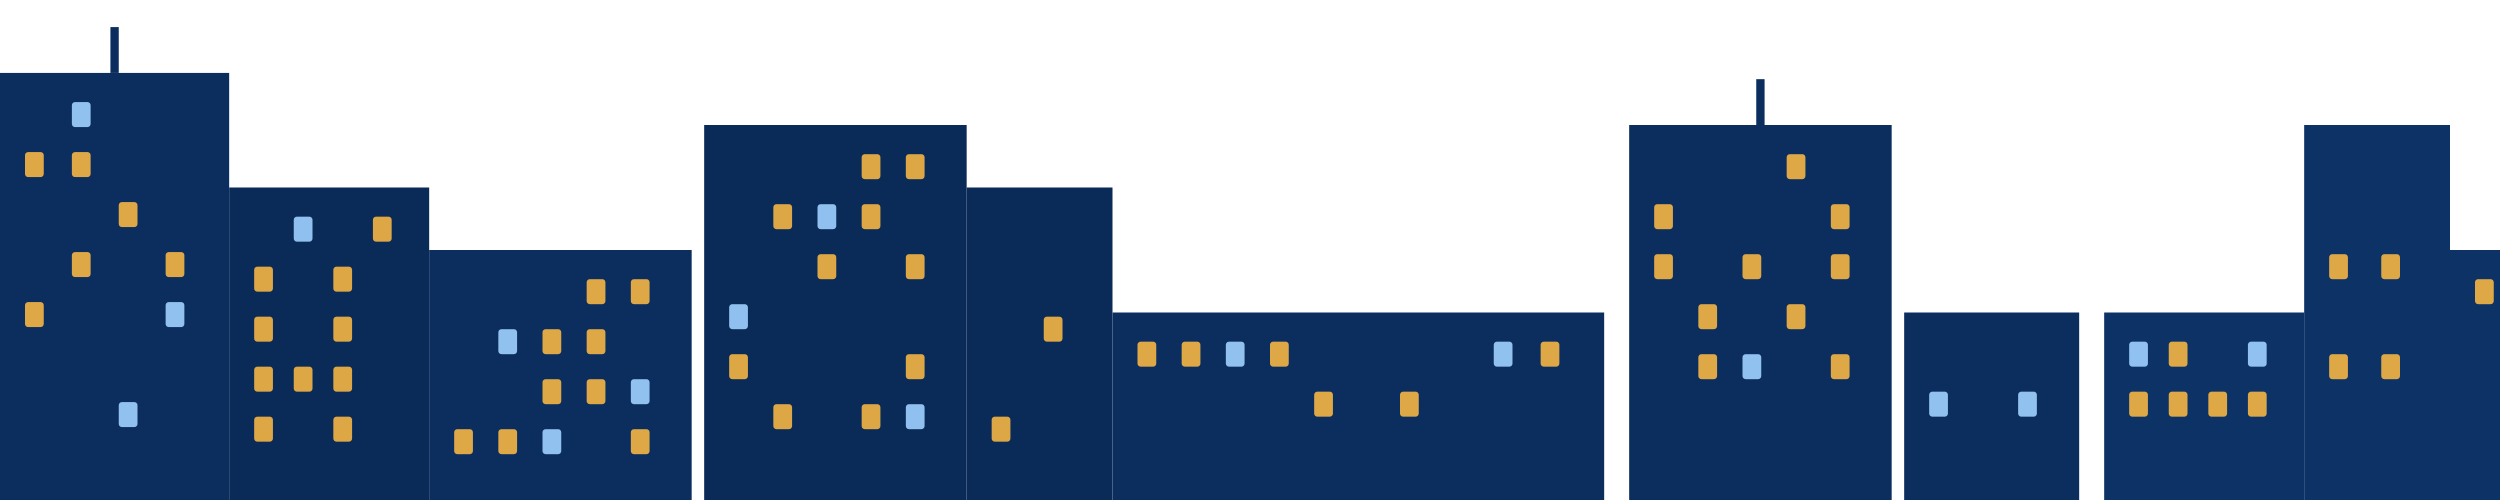
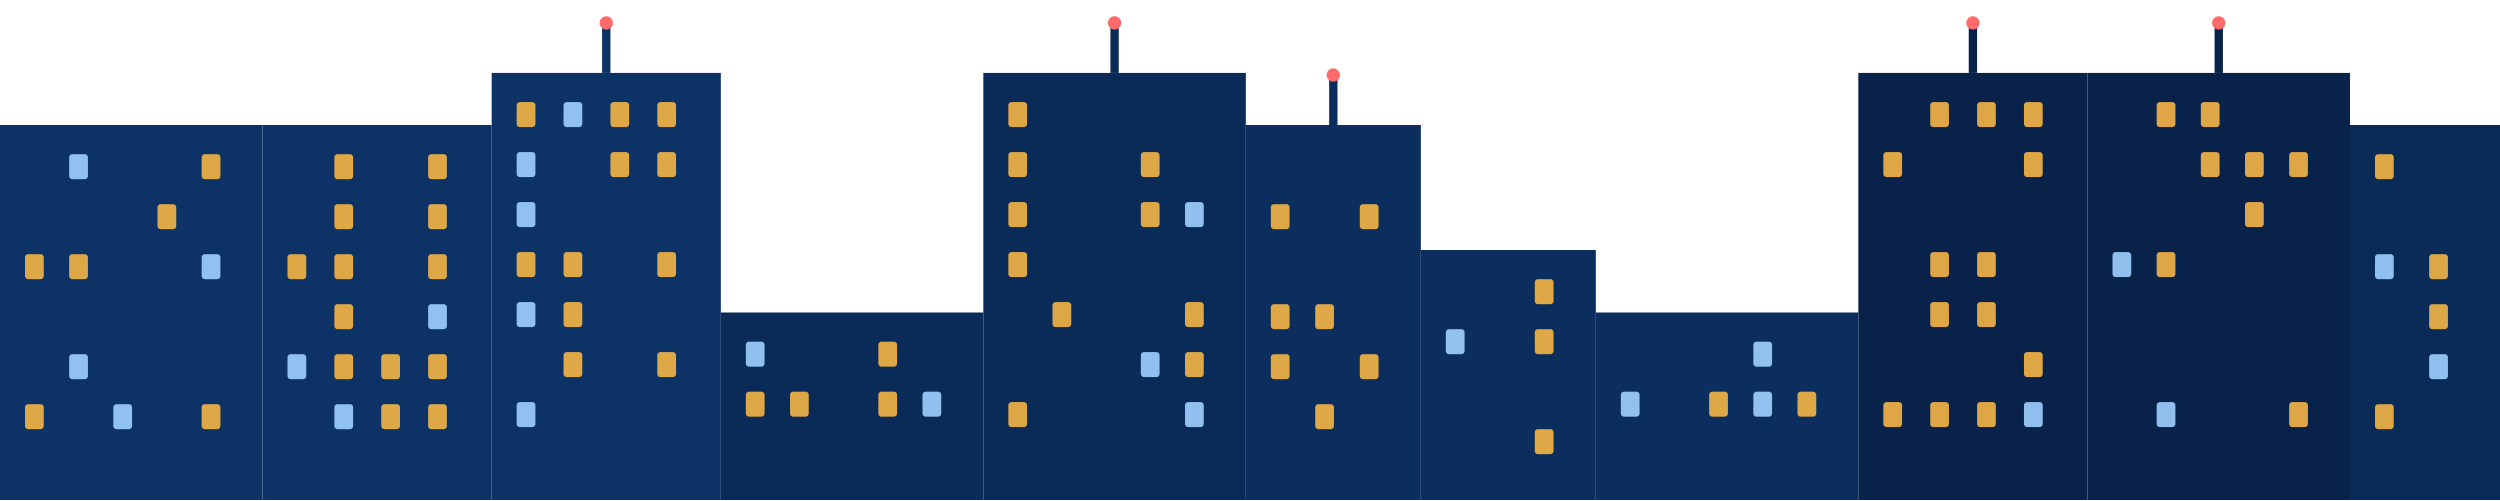
- <svg xmlns="http://www.w3.org/2000/svg" viewBox="0 0 1200 240" preserveAspectRatio="xMidYMax slice">
-   <style>.j{fill:#f5b544;opacity:.9;animation:pisca 6s ease-in-out infinite}.d1{animation-delay:0s}.d2{animation-delay:-1.3s}.d3{animation-delay:-2.6s}.d4{animation-delay:-3.9s}.d5{animation-delay:-5.1s;fill:#9fd0ff}@keyframes pisca{0%,100%{opacity:.15}45%,70%{opacity:.95}}@media (prefers-reduced-motion:reduce){.j{animation:none;opacity:.7}}</style>
-   <rect x="0" y="35" width="110" height="205" fill="#0b2e5e" />
-   <rect x="53" y="13" width="4" height="22" fill="#0b2e5e" />
-   <rect x="110" y="90" width="96" height="150" fill="#0a2b57" />
-   <rect x="206" y="120" width="126" height="120" fill="#0b2e5e" />
-   <rect x="338" y="60" width="126" height="180" fill="#0a2b57" />
-   <rect x="464" y="90" width="70" height="150" fill="#0a2b57" />
-   <rect x="534" y="150" width="126" height="90" fill="#0b2e5e" />
-   <rect x="660" y="150" width="110" height="90" fill="#0b2e5e" />
-   <rect x="782" y="60" width="126" height="180" fill="#0b2e5e" />
-   <rect x="843" y="38" width="4" height="22" fill="#0b2e5e" />
-   <rect x="914" y="150" width="84" height="90" fill="#0b2e5e" />
-   <rect x="1010" y="150" width="96" height="90" fill="#0d3366" />
-   <rect x="1106" y="60" width="70" height="180" fill="#0d3366" />
-   <rect x="1176" y="120" width="110" height="120" fill="#0d3366" />
-   <rect class="j d5" x="34.5" y="49" width="9" height="12" rx="1.5" />
-   <rect class="j d4" x="12.0" y="73" width="9" height="12" rx="1.5" />
-   <rect class="j d1" x="34.5" y="73" width="9" height="12" rx="1.5" />
-   <rect class="j d4" x="57.0" y="97" width="9" height="12" rx="1.5" />
-   <rect class="j d1" x="34.5" y="121" width="9" height="12" rx="1.5" />
-   <rect class="j d1" x="79.5" y="121" width="9" height="12" rx="1.5" />
-   <rect class="j d2" x="12.0" y="145" width="9" height="12" rx="1.5" />
-   <rect class="j d5" x="79.5" y="145" width="9" height="12" rx="1.5" />
-   <rect class="j d5" x="57.0" y="193" width="9" height="12" rx="1.5" />
-   <rect class="j d5" x="141.0" y="104" width="9" height="12" rx="1.5" />
-   <rect class="j d3" x="179.0" y="104" width="9" height="12" rx="1.5" />
-   <rect class="j d1" x="122.0" y="128" width="9" height="12" rx="1.5" />
-   <rect class="j d2" x="160.0" y="128" width="9" height="12" rx="1.5" />
-   <rect class="j d4" x="122.0" y="152" width="9" height="12" rx="1.5" />
-   <rect class="j d1" x="160.0" y="152" width="9" height="12" rx="1.5" />
-   <rect class="j d3" x="122.0" y="176" width="9" height="12" rx="1.5" />
-   <rect class="j d3" x="141.0" y="176" width="9" height="12" rx="1.5" />
-   <rect class="j d4" x="160.0" y="176" width="9" height="12" rx="1.5" />
-   <rect class="j d2" x="122.0" y="200" width="9" height="12" rx="1.5" />
-   <rect class="j d4" x="160.0" y="200" width="9" height="12" rx="1.5" />
-   <rect class="j d4" x="281.6" y="134" width="9" height="12" rx="1.5" />
-   <rect class="j d4" x="302.8" y="134" width="9" height="12" rx="1.5" />
-   <rect class="j d5" x="239.2" y="158" width="9" height="12" rx="1.5" />
-   <rect class="j d1" x="260.4" y="158" width="9" height="12" rx="1.5" />
-   <rect class="j d4" x="281.6" y="158" width="9" height="12" rx="1.5" />
-   <rect class="j d2" x="260.4" y="182" width="9" height="12" rx="1.5" />
-   <rect class="j d3" x="281.6" y="182" width="9" height="12" rx="1.5" />
-   <rect class="j d5" x="302.8" y="182" width="9" height="12" rx="1.5" />
-   <rect class="j d3" x="218.0" y="206" width="9" height="12" rx="1.5" />
-   <rect class="j d1" x="239.2" y="206" width="9" height="12" rx="1.5" />
-   <rect class="j d5" x="260.4" y="206" width="9" height="12" rx="1.5" />
-   <rect class="j d3" x="302.8" y="206" width="9" height="12" rx="1.5" />
-   <rect class="j d2" x="413.6" y="74" width="9" height="12" rx="1.5" />
-   <rect class="j d2" x="434.8" y="74" width="9" height="12" rx="1.5" />
-   <rect class="j d2" x="371.2" y="98" width="9" height="12" rx="1.5" />
-   <rect class="j d5" x="392.4" y="98" width="9" height="12" rx="1.5" />
-   <rect class="j d4" x="413.6" y="98" width="9" height="12" rx="1.5" />
-   <rect class="j d1" x="392.4" y="122" width="9" height="12" rx="1.5" />
-   <rect class="j d4" x="434.8" y="122" width="9" height="12" rx="1.5" />
-   <rect class="j d5" x="350.0" y="146" width="9" height="12" rx="1.5" />
-   <rect class="j d4" x="350.0" y="170" width="9" height="12" rx="1.5" />
-   <rect class="j d2" x="434.8" y="170" width="9" height="12" rx="1.5" />
-   <rect class="j d4" x="371.2" y="194" width="9" height="12" rx="1.5" />
-   <rect class="j d2" x="413.6" y="194" width="9" height="12" rx="1.5" />
-   <rect class="j d5" x="434.8" y="194" width="9" height="12" rx="1.5" />
-   <rect class="j d1" x="501.0" y="152" width="9" height="12" rx="1.5" />
-   <rect class="j d3" x="476.0" y="200" width="9" height="12" rx="1.5" />
-   <rect class="j d3" x="546.0" y="164" width="9" height="12" rx="1.5" />
-   <rect class="j d1" x="567.2" y="164" width="9" height="12" rx="1.5" />
-   <rect class="j d5" x="588.4" y="164" width="9" height="12" rx="1.5" />
-   <rect class="j d1" x="609.6" y="164" width="9" height="12" rx="1.5" />
-   <rect class="j d4" x="630.8" y="188" width="9" height="12" rx="1.5" />
-   <rect class="j d5" x="717.0" y="164" width="9" height="12" rx="1.5" />
-   <rect class="j d1" x="739.5" y="164" width="9" height="12" rx="1.5" />
-   <rect class="j d1" x="672.0" y="188" width="9" height="12" rx="1.5" />
-   <rect class="j d1" x="857.6" y="74" width="9" height="12" rx="1.5" />
-   <rect class="j d1" x="794.0" y="98" width="9" height="12" rx="1.5" />
-   <rect class="j d1" x="878.8" y="98" width="9" height="12" rx="1.5" />
-   <rect class="j d2" x="794.0" y="122" width="9" height="12" rx="1.5" />
-   <rect class="j d2" x="836.4" y="122" width="9" height="12" rx="1.5" />
-   <rect class="j d4" x="878.8" y="122" width="9" height="12" rx="1.5" />
-   <rect class="j d4" x="815.2" y="146" width="9" height="12" rx="1.5" />
-   <rect class="j d4" x="857.6" y="146" width="9" height="12" rx="1.5" />
-   <rect class="j d2" x="815.2" y="170" width="9" height="12" rx="1.5" />
-   <rect class="j d5" x="836.4" y="170" width="9" height="12" rx="1.5" />
-   <rect class="j d2" x="878.8" y="170" width="9" height="12" rx="1.5" />
-   <rect class="j d5" x="926.0" y="188" width="9" height="12" rx="1.5" />
-   <rect class="j d5" x="968.7" y="188" width="9" height="12" rx="1.5" />
-   <rect class="j d5" x="1022.0" y="164" width="9" height="12" rx="1.5" />
-   <rect class="j d3" x="1041.0" y="164" width="9" height="12" rx="1.5" />
-   <rect class="j d5" x="1079.0" y="164" width="9" height="12" rx="1.5" />
-   <rect class="j d2" x="1022.0" y="188" width="9" height="12" rx="1.5" />
-   <rect class="j d2" x="1041.0" y="188" width="9" height="12" rx="1.5" />
-   <rect class="j d3" x="1060.0" y="188" width="9" height="12" rx="1.5" />
-   <rect class="j d2" x="1079.0" y="188" width="9" height="12" rx="1.5" />
-   <rect class="j d4" x="1118.0" y="122" width="9" height="12" rx="1.5" />
-   <rect class="j d1" x="1143.0" y="122" width="9" height="12" rx="1.5" />
-   <rect class="j d2" x="1118.0" y="170" width="9" height="12" rx="1.5" />
-   <rect class="j d3" x="1143.0" y="170" width="9" height="12" rx="1.5" />
-   <rect class="j d4" x="1188.0" y="134" width="9" height="12" rx="1.5" />
-   <rect class="j d4" x="1210.5" y="134" width="9" height="12" rx="1.5" />
-   <rect class="j d1" x="1233.0" y="134" width="9" height="12" rx="1.5" />
-   <rect class="j d5" x="1255.5" y="134" width="9" height="12" rx="1.5" />
-   <rect class="j d3" x="1255.5" y="158" width="9" height="12" rx="1.5" />
-   <rect class="j d1" x="1210.5" y="182" width="9" height="12" rx="1.5" />
-   <rect class="j d4" x="1233.0" y="182" width="9" height="12" rx="1.5" />
-   <rect class="j d1" x="1255.5" y="206" width="9" height="12" rx="1.5" />
+ <svg xmlns="http://www.w3.org/2000/svg" viewBox="0 0 1200 240" preserveAspectRatio="none">
+   <style>.j{fill:#f5b544;opacity:.9;animation:pisca 6s ease-in-out infinite}.d1{animation-delay:0s}.d2{animation-delay:-1.3s}.d3{animation-delay:-2.6s}.d4{animation-delay:-3.9s}.d5{animation-delay:-5.1s;fill:#9fd0ff}.luz{fill:#ff6b6b;animation:luz 2.2s ease-in-out infinite}@keyframes pisca{0%,100%{opacity:.15}45%,70%{opacity:.95}}@keyframes luz{0%,100%{opacity:.2}50%{opacity:1}}@media (prefers-reduced-motion:reduce){.j{animation:none;opacity:.7}.luz{animation:none;opacity:.8}}</style>
+   <rect x="0" y="60" width="126" height="180" fill="#0d3366" />
+   <rect x="126" y="60" width="110" height="180" fill="#0d3366" />
+   <rect x="236" y="35" width="110" height="205" fill="#0d3366" />
+   <rect x="289" y="13" width="4" height="22" fill="#0d3366" />
+   <circle class="luz" cx="291" cy="11" r="3.2" />
+   <rect x="346" y="150" width="126" height="90" fill="#0a2b57" />
+   <rect x="472" y="35" width="126" height="205" fill="#0a2b57" />
+   <rect x="533" y="13" width="4" height="22" fill="#0a2b57" />
+   <circle class="luz" cx="535" cy="11" r="3.2" />
+   <rect x="598" y="60" width="84" height="180" fill="#0b2e5e" />
+   <rect x="638" y="38" width="4" height="22" fill="#0b2e5e" />
+   <circle class="luz" cx="640" cy="36" r="3.2" />
+   <rect x="682" y="120" width="84" height="120" fill="#0b2e5e" />
+   <rect x="766" y="150" width="126" height="90" fill="#0b2e5e" />
+   <rect x="892" y="35" width="110" height="205" fill="#08224a" />
+   <rect x="945" y="13" width="4" height="22" fill="#08224a" />
+   <circle class="luz" cx="947" cy="11" r="3.2" />
+   <rect x="1002" y="35" width="126" height="205" fill="#08224a" />
+   <rect x="1063" y="13" width="4" height="22" fill="#08224a" />
+   <circle class="luz" cx="1065" cy="11" r="3.2" />
+   <rect x="1128" y="60" width="72" height="180" fill="#0a2b57" />
+   <rect class="j d5" x="33.2" y="74" width="9" height="12" rx="1.5" />
+   <rect class="j d4" x="96.8" y="74" width="9" height="12" rx="1.5" />
+   <rect class="j d1" x="75.6" y="98" width="9" height="12" rx="1.5" />
+   <rect class="j d1" x="12.0" y="122" width="9" height="12" rx="1.5" />
+   <rect class="j d2" x="33.2" y="122" width="9" height="12" rx="1.5" />
+   <rect class="j d5" x="96.8" y="122" width="9" height="12" rx="1.5" />
+   <rect class="j d5" x="33.2" y="170" width="9" height="12" rx="1.5" />
+   <rect class="j d2" x="12.0" y="194" width="9" height="12" rx="1.5" />
+   <rect class="j d5" x="54.4" y="194" width="9" height="12" rx="1.5" />
+   <rect class="j d3" x="96.8" y="194" width="9" height="12" rx="1.5" />
+   <rect class="j d2" x="160.5" y="74" width="9" height="12" rx="1.5" />
+   <rect class="j d4" x="205.5" y="74" width="9" height="12" rx="1.5" />
+   <rect class="j d1" x="160.5" y="98" width="9" height="12" rx="1.5" />
+   <rect class="j d3" x="205.5" y="98" width="9" height="12" rx="1.5" />
+   <rect class="j d3" x="138.0" y="122" width="9" height="12" rx="1.5" />
+   <rect class="j d4" x="160.5" y="122" width="9" height="12" rx="1.5" />
+   <rect class="j d2" x="205.5" y="122" width="9" height="12" rx="1.5" />
+   <rect class="j d4" x="160.5" y="146" width="9" height="12" rx="1.5" />
+   <rect class="j d5" x="205.5" y="146" width="9" height="12" rx="1.5" />
+   <rect class="j d5" x="138.0" y="170" width="9" height="12" rx="1.5" />
+   <rect class="j d2" x="160.5" y="170" width="9" height="12" rx="1.5" />
+   <rect class="j d4" x="183.0" y="170" width="9" height="12" rx="1.5" />
+   <rect class="j d4" x="205.5" y="170" width="9" height="12" rx="1.5" />
+   <rect class="j d5" x="160.5" y="194" width="9" height="12" rx="1.5" />
+   <rect class="j d1" x="183.0" y="194" width="9" height="12" rx="1.5" />
+   <rect class="j d4" x="205.5" y="194" width="9" height="12" rx="1.5" />
+   <rect class="j d4" x="248.0" y="49" width="9" height="12" rx="1.5" />
+   <rect class="j d5" x="270.5" y="49" width="9" height="12" rx="1.5" />
+   <rect class="j d3" x="293.0" y="49" width="9" height="12" rx="1.5" />
+   <rect class="j d1" x="315.5" y="49" width="9" height="12" rx="1.5" />
+   <rect class="j d5" x="248.0" y="73" width="9" height="12" rx="1.5" />
+   <rect class="j d3" x="293.0" y="73" width="9" height="12" rx="1.5" />
+   <rect class="j d4" x="315.5" y="73" width="9" height="12" rx="1.5" />
+   <rect class="j d5" x="248.0" y="97" width="9" height="12" rx="1.5" />
+   <rect class="j d2" x="248.0" y="121" width="9" height="12" rx="1.5" />
+   <rect class="j d2" x="270.5" y="121" width="9" height="12" rx="1.5" />
+   <rect class="j d2" x="315.5" y="121" width="9" height="12" rx="1.5" />
+   <rect class="j d5" x="248.0" y="145" width="9" height="12" rx="1.5" />
+   <rect class="j d4" x="270.5" y="145" width="9" height="12" rx="1.5" />
+   <rect class="j d1" x="270.5" y="169" width="9" height="12" rx="1.5" />
+   <rect class="j d4" x="315.5" y="169" width="9" height="12" rx="1.5" />
+   <rect class="j d5" x="248.0" y="193" width="9" height="12" rx="1.5" />
+   <rect class="j d5" x="358.0" y="164" width="9" height="12" rx="1.5" />
+   <rect class="j d2" x="421.6" y="164" width="9" height="12" rx="1.5" />
+   <rect class="j d1" x="358.0" y="188" width="9" height="12" rx="1.5" />
+   <rect class="j d4" x="379.2" y="188" width="9" height="12" rx="1.5" />
+   <rect class="j d2" x="421.6" y="188" width="9" height="12" rx="1.5" />
+   <rect class="j d5" x="442.8" y="188" width="9" height="12" rx="1.5" />
+   <rect class="j d4" x="484.0" y="49" width="9" height="12" rx="1.5" />
+   <rect class="j d1" x="484.0" y="73" width="9" height="12" rx="1.5" />
+   <rect class="j d3" x="547.6" y="73" width="9" height="12" rx="1.5" />
+   <rect class="j d1" x="484.0" y="97" width="9" height="12" rx="1.5" />
+   <rect class="j d1" x="547.6" y="97" width="9" height="12" rx="1.5" />
+   <rect class="j d5" x="568.8" y="97" width="9" height="12" rx="1.5" />
+   <rect class="j d1" x="484.0" y="121" width="9" height="12" rx="1.5" />
+   <rect class="j d4" x="505.2" y="145" width="9" height="12" rx="1.5" />
+   <rect class="j d1" x="568.8" y="145" width="9" height="12" rx="1.5" />
+   <rect class="j d5" x="547.6" y="169" width="9" height="12" rx="1.5" />
+   <rect class="j d1" x="568.8" y="169" width="9" height="12" rx="1.5" />
+   <rect class="j d1" x="484.0" y="193" width="9" height="12" rx="1.5" />
+   <rect class="j d5" x="568.8" y="193" width="9" height="12" rx="1.5" />
+   <rect class="j d1" x="610.0" y="98" width="9" height="12" rx="1.5" />
+   <rect class="j d1" x="652.7" y="98" width="9" height="12" rx="1.5" />
+   <rect class="j d1" x="610.0" y="146" width="9" height="12" rx="1.5" />
+   <rect class="j d2" x="631.3" y="146" width="9" height="12" rx="1.5" />
+   <rect class="j d2" x="610.0" y="170" width="9" height="12" rx="1.5" />
+   <rect class="j d4" x="652.7" y="170" width="9" height="12" rx="1.5" />
+   <rect class="j d4" x="631.3" y="194" width="9" height="12" rx="1.5" />
+   <rect class="j d2" x="736.7" y="134" width="9" height="12" rx="1.5" />
+   <rect class="j d5" x="694.0" y="158" width="9" height="12" rx="1.5" />
+   <rect class="j d2" x="736.7" y="158" width="9" height="12" rx="1.5" />
+   <rect class="j d2" x="736.7" y="206" width="9" height="12" rx="1.5" />
+   <rect class="j d5" x="841.6" y="164" width="9" height="12" rx="1.5" />
+   <rect class="j d5" x="778.0" y="188" width="9" height="12" rx="1.5" />
+   <rect class="j d1" x="820.4" y="188" width="9" height="12" rx="1.5" />
+   <rect class="j d5" x="841.6" y="188" width="9" height="12" rx="1.5" />
+   <rect class="j d3" x="862.8" y="188" width="9" height="12" rx="1.5" />
+   <rect class="j d2" x="926.5" y="49" width="9" height="12" rx="1.5" />
+   <rect class="j d2" x="949.0" y="49" width="9" height="12" rx="1.5" />
+   <rect class="j d3" x="971.5" y="49" width="9" height="12" rx="1.5" />
+   <rect class="j d2" x="904.0" y="73" width="9" height="12" rx="1.5" />
+   <rect class="j d1" x="971.5" y="73" width="9" height="12" rx="1.5" />
+   <rect class="j d4" x="926.5" y="121" width="9" height="12" rx="1.5" />
+   <rect class="j d1" x="949.0" y="121" width="9" height="12" rx="1.5" />
+   <rect class="j d2" x="926.5" y="145" width="9" height="12" rx="1.5" />
+   <rect class="j d3" x="949.0" y="145" width="9" height="12" rx="1.5" />
+   <rect class="j d2" x="971.5" y="169" width="9" height="12" rx="1.5" />
+   <rect class="j d4" x="904.0" y="193" width="9" height="12" rx="1.5" />
+   <rect class="j d4" x="926.5" y="193" width="9" height="12" rx="1.5" />
+   <rect class="j d1" x="949.0" y="193" width="9" height="12" rx="1.5" />
+   <rect class="j d5" x="971.5" y="193" width="9" height="12" rx="1.5" />
+   <rect class="j d1" x="1035.2" y="49" width="9" height="12" rx="1.5" />
+   <rect class="j d4" x="1056.4" y="49" width="9" height="12" rx="1.5" />
+   <rect class="j d1" x="1056.4" y="73" width="9" height="12" rx="1.5" />
+   <rect class="j d1" x="1077.6" y="73" width="9" height="12" rx="1.5" />
+   <rect class="j d3" x="1098.8" y="73" width="9" height="12" rx="1.5" />
+   <rect class="j d1" x="1077.6" y="97" width="9" height="12" rx="1.5" />
+   <rect class="j d5" x="1014.0" y="121" width="9" height="12" rx="1.5" />
+   <rect class="j d2" x="1035.2" y="121" width="9" height="12" rx="1.5" />
+   <rect class="j d5" x="1035.2" y="193" width="9" height="12" rx="1.5" />
+   <rect class="j d4" x="1098.8" y="193" width="9" height="12" rx="1.5" />
+   <rect class="j d2" x="1140.0" y="74" width="9" height="12" rx="1.5" />
+   <rect class="j d5" x="1140.0" y="122" width="9" height="12" rx="1.5" />
+   <rect class="j d1" x="1166.0" y="122" width="9" height="12" rx="1.5" />
+   <rect class="j d1" x="1166.0" y="146" width="9" height="12" rx="1.5" />
+   <rect class="j d5" x="1166.0" y="170" width="9" height="12" rx="1.5" />
+   <rect class="j d1" x="1140.0" y="194" width="9" height="12" rx="1.5" />
</svg>
